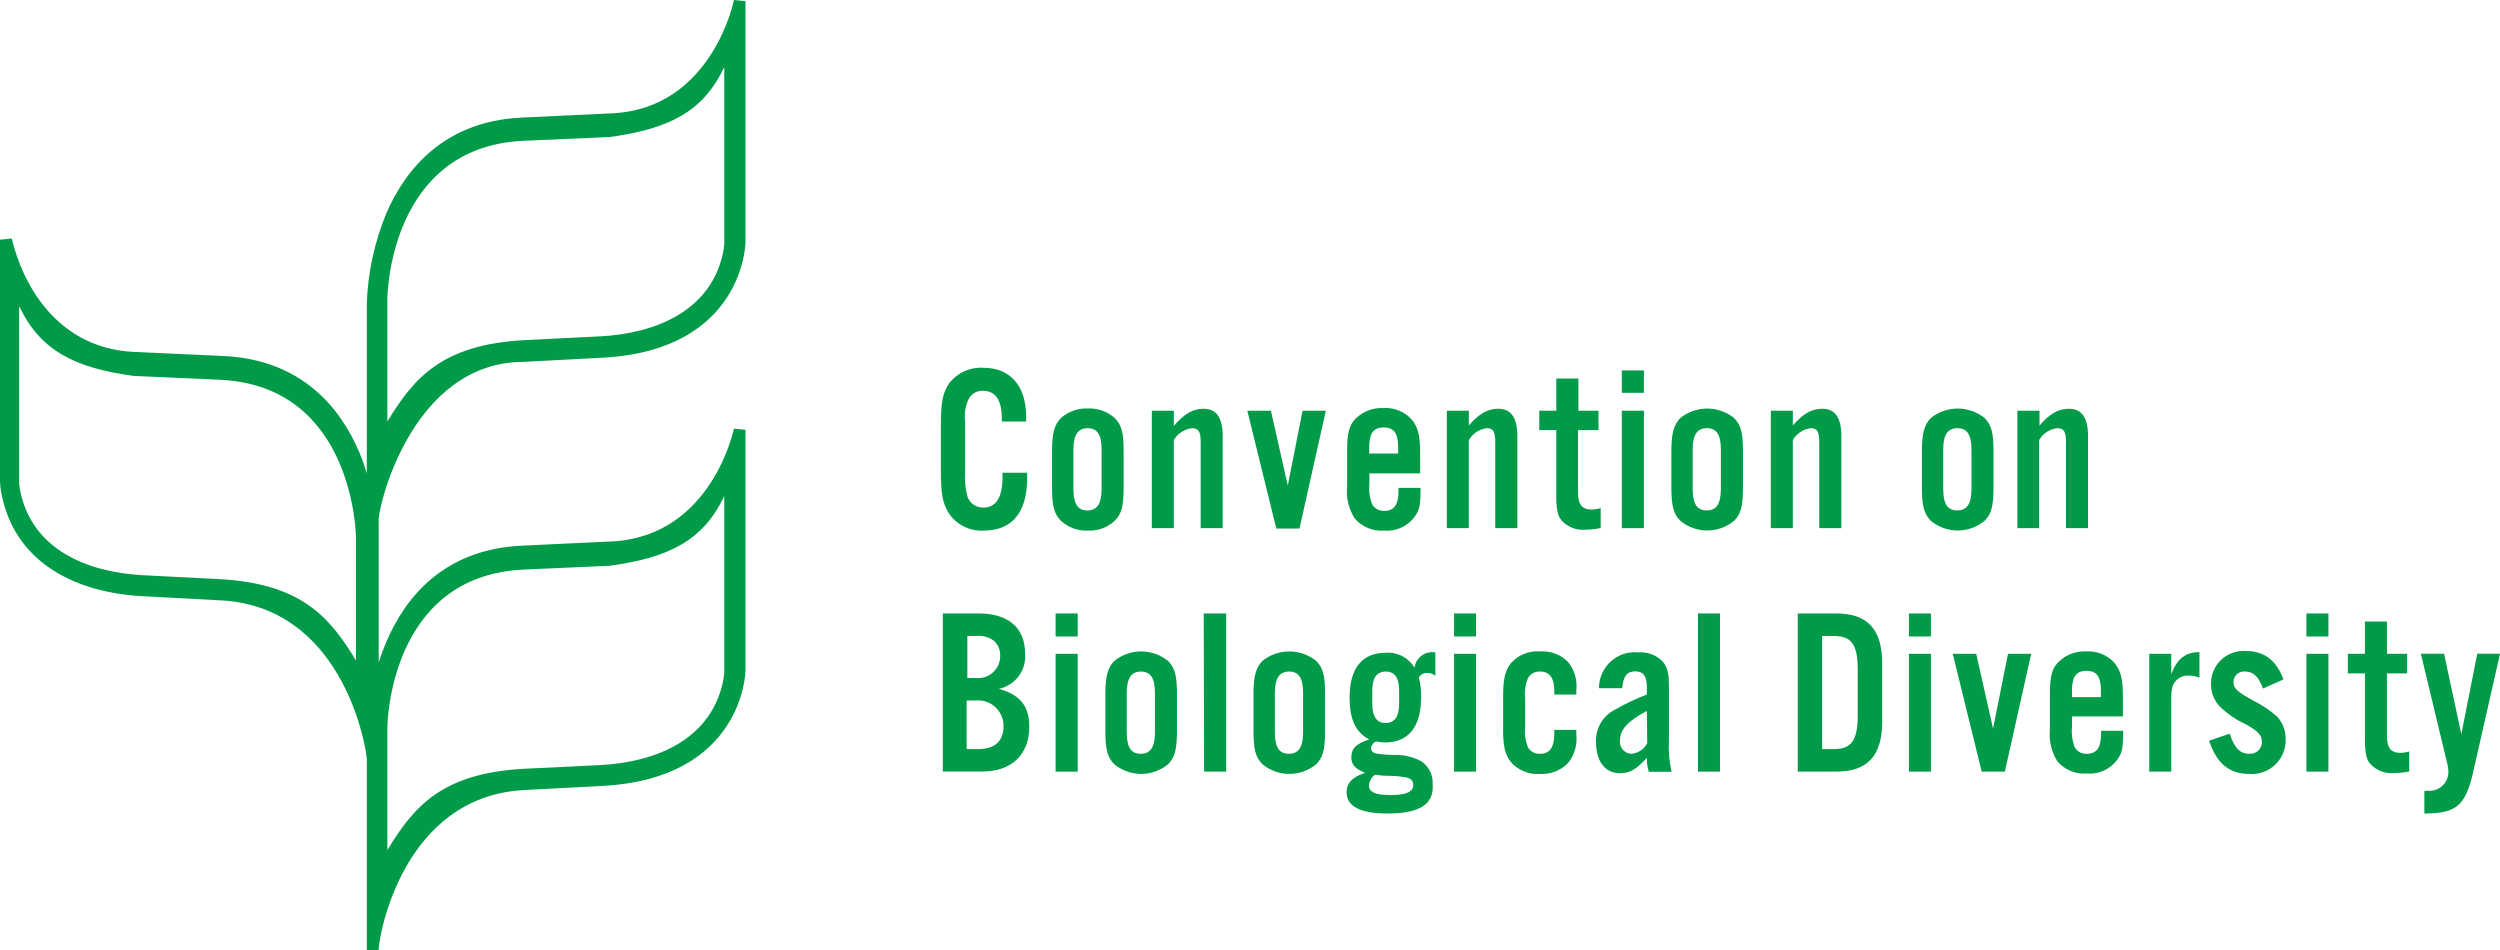
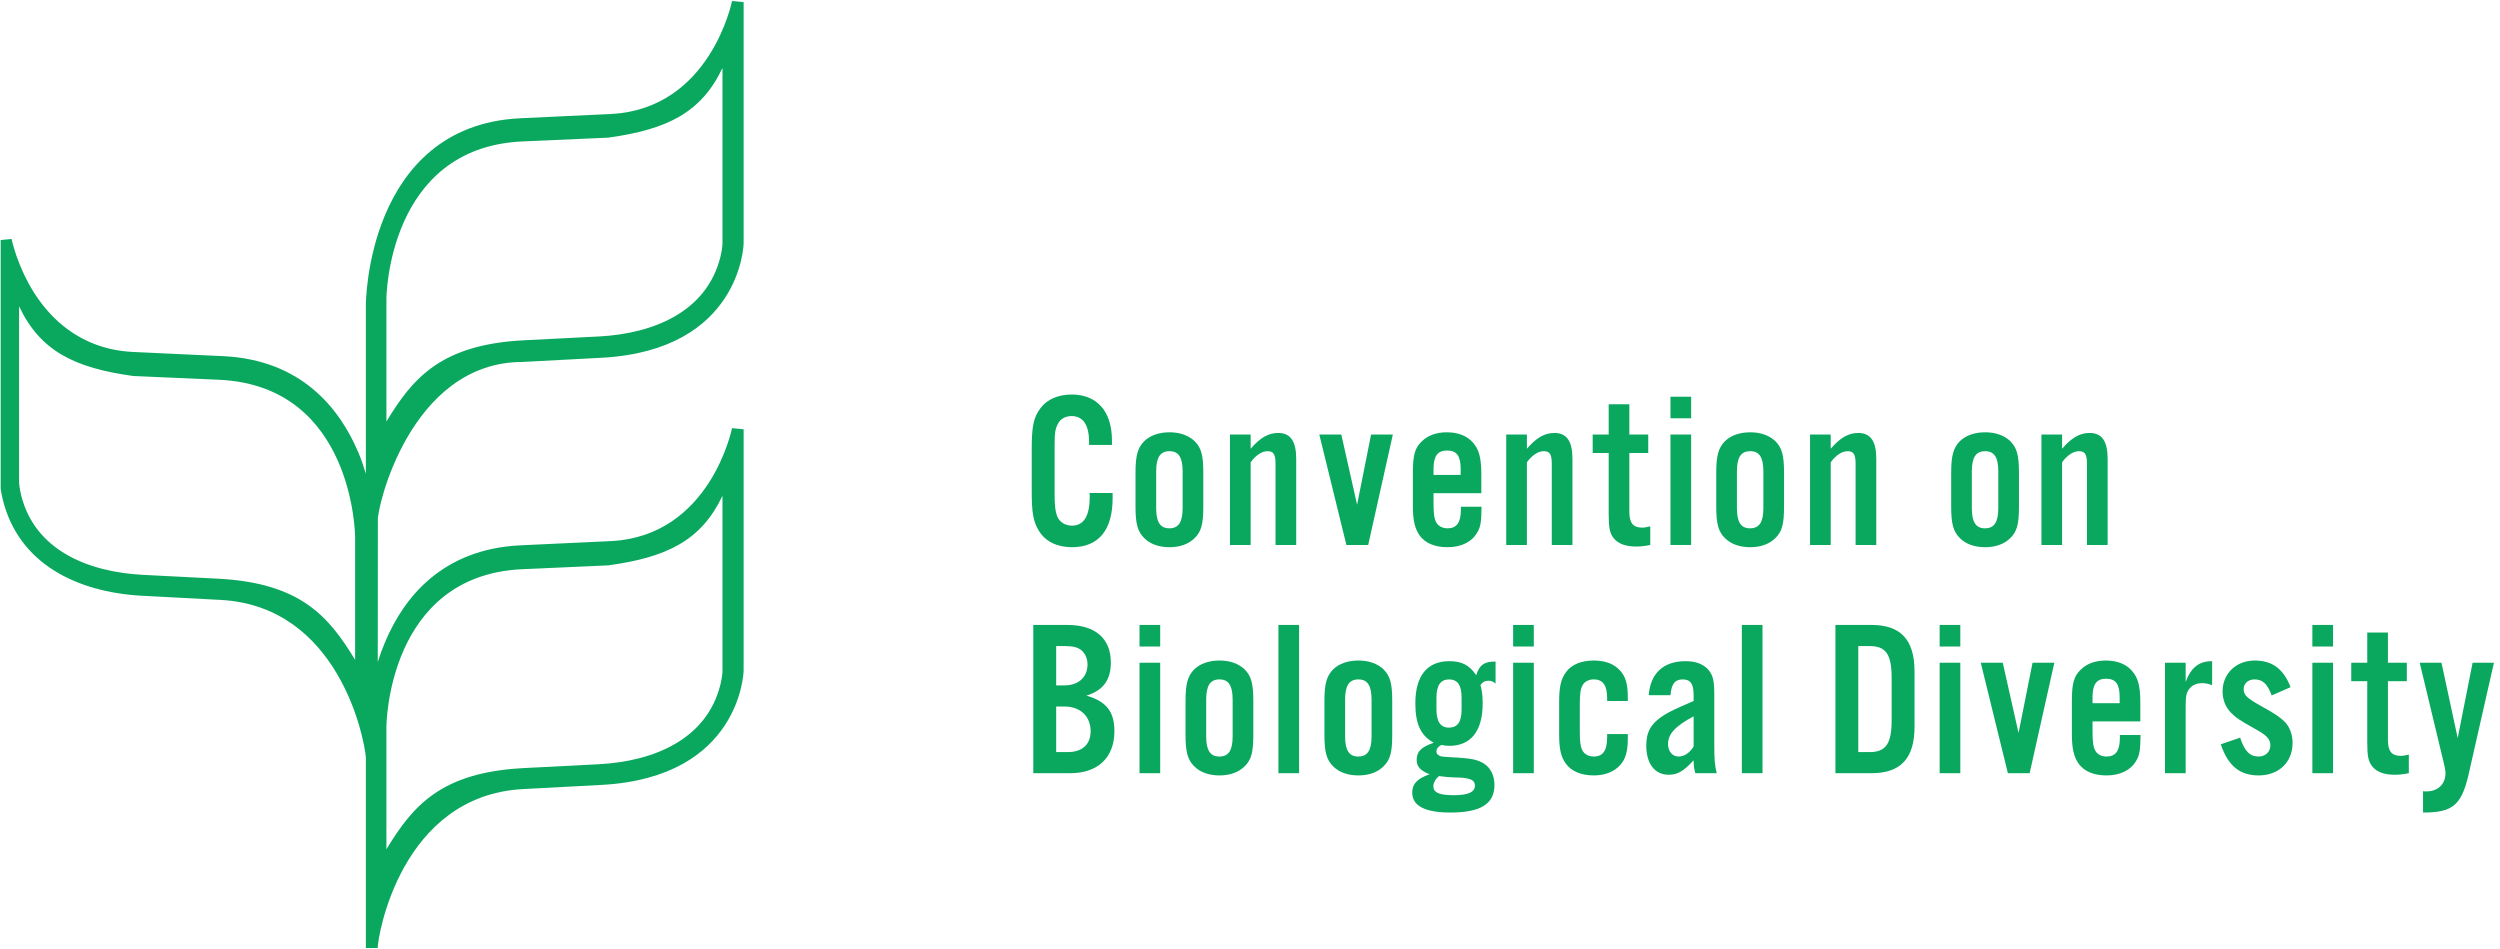
- <svg xmlns="http://www.w3.org/2000/svg" id="svg3310" viewBox="0 0 279.32 106.14">
-   <defs>
-     <style>.cls-1{fill:none;}.cls-2{clip-path:url(#clip-path);}.cls-3{clip-path:url(#clip-path-2);}.cls-4{fill:#009b48;}.cls-5{clip-path:url(#clip-path-3);}</style>
-     <clipPath id="clip-path" transform="translate(0 -0.11)">
-       <rect class="cls-1" x="0.07" y="0.11" width="279.25" height="106.06" />
+ <svg xmlns="http://www.w3.org/2000/svg" version="1.1" width="280" height="106.25" id="svg3310" xml:space="preserve">
+   <defs id="defs3314">
+     <clipPath id="clipPath3326">
+       <path d="m 0.06,84.909 223.397,0 0,-84.849 -223.397,0 0,84.849 z" id="path3328" />
    </clipPath>
-     <clipPath id="clip-path-2" transform="translate(0 -0.11)">
-       <rect class="cls-1" width="280" height="106.25" />
+     <clipPath id="clipPath3332">
+       <path d="M 0,0 224,0 224,85 0,85 0,0 z" id="path3334" />
    </clipPath>
-     <clipPath id="clip-path-3" transform="translate(0 -0.11)">
-       <rect class="cls-1" x="-17.83" y="-5.81" width="297.87" height="113.03" />
+     <clipPath id="clipPath3342">
+       <path d="M 0,0 224,0 224,85 0,85 0,0 z" id="path3344" />
    </clipPath>
  </defs>
-   <g class="cls-2">
+   <g transform="matrix(1.25,0,0,-1.25,0,106.25)" id="g3318">
+     <g id="g3320" />
    <g id="g3322">
-       <g id="g3324">
-         <g class="cls-3">
-           <g id="g3330">
-             <path id="path3336" class="cls-4" d="M43.28,47.21V33.47c0-.15.14-16.91,15.18-17.63l9.66-.42c6.59-.91,10.43-2.79,12.8-7.81V27.32a8.08,8.08,0,0,1-.24,1.48c-1.53,6.06-7.38,8.56-13.63,8.89l-8.43.42C49.37,38.6,46.22,42.35,43.28,47.21Zm0,34.16c0-.14.14-16.9,15.18-17.62l9.66-.43c6.59-.9,10.43-2.78,12.8-7.79v19.7a7.93,7.93,0,0,1-.24,1.47c-1.53,6.07-7.38,8.57-13.63,8.89L58.62,86c-9.25.48-12.4,4.23-15.34,9.09ZM39.77,73.9c-2.94-4.85-6.09-8.6-15.33-9.09L16,64.38C9.75,64.05,3.9,61.56,2.38,55.49A7,7,0,0,1,2.14,54V34.31c2.37,5,6.21,6.9,12.79,7.8l9.67.43c15,.72,15.17,17.48,15.17,17.62ZM58.54,40.54l8.88-.47C83,39.21,83.28,27.39,83.29,27.28V.24L82,.11c0,.07-2.43,12.1-13.57,12.66l-10.19.48C49.63,13.67,45.29,19,43.14,24a29.07,29.07,0,0,0-2.16,10v19a22,22,0,0,0-.84-2.37C38,45.6,33.65,40.32,25.05,39.89l-10.19-.47c-6.69-.34-11-4.94-13-10.77a18.25,18.25,0,0,1-.55-1.89L0,26.89V53.94a9.51,9.51,0,0,0,.29,1.92C2,63.16,8.65,66.32,15.86,66.72l8.88.47c13.1.73,16,15.24,16.24,17.65v21.41H42.3c0-1.47,2.64-17.12,16.24-17.87l8.88-.47C83,87.05,83.28,75.23,83.29,75.13v-27L82,48C82,48,79.56,60,68.42,60.6l-10.19.48c-8.6.43-12.94,5.71-15.09,10.8-.32.76-.6,1.52-.83,2.26V58.32c-.18-1.16,3.56-17.78,16.22-17.78" transform="translate(0 -0.11)" />
-           </g>
+       <g clip-path="url(#clipPath3326)" id="g3324">
+         <g clip-path="url(#clipPath3332)" id="g3330">
+           <path d="m 34.623,47.233 0,10.993 c 0,0.117 0.11,13.523 12.143,14.099 l 7.732,0.342 c 5.268,0.727 8.339,2.231 10.235,6.242 l 0,-15.769 c 0,0 -0.015,-0.463 -0.19,-1.18 -1.22,-4.852 -5.901,-6.85 -10.903,-7.109 l -6.745,-0.342 c -7.4,-0.393 -9.916,-3.393 -12.272,-7.276 z m 0,-27.331 c 0,0.112 0.11,13.524 12.143,14.096 l 7.732,0.344 c 5.268,0.725 8.339,2.227 10.235,6.237 l 0,-15.766 c 0,0 -0.015,-0.464 -0.19,-1.176 -1.22,-4.853 -5.901,-6.852 -10.903,-7.113 l -6.745,-0.346 c -7.4,-0.39 -9.916,-3.39 -12.272,-7.272 l 0,10.996 z m -2.805,5.974 c -2.353,3.886 -4.872,6.885 -12.27,7.274 l -6.743,0.344 C 7.8,33.756 3.118,35.751 1.901,40.607 c -0.177,0.714 -0.19,1.177 -0.19,1.177 l 0,15.772 c 1.893,-4.014 4.965,-5.52 10.231,-6.246 l 7.735,-0.34 c 12.03,-0.578 12.141,-13.987 12.141,-14.1 l 0,-10.994 z m 15.012,26.693 7.109,0.377 c 12.439,0.686 12.687,10.143 12.69,10.227 l 0,21.635 -1.039,0.101 C 65.58,84.855 63.646,75.235 54.739,74.786 l -8.152,-0.383 c -6.884,-0.34 -10.357,-4.566 -12.075,-8.638 -1.709,-4.049 -1.73,-8.002 -1.73,-8.028 l 0,-15.183 c -0.198,0.668 -0.416,1.297 -0.668,1.89 -1.718,4.075 -5.192,8.297 -12.074,8.643 l -8.153,0.379 c -5.352,0.271 -8.782,3.947 -10.414,8.613 -0.312,0.912 -0.437,1.51 -0.437,1.51 L 0,63.487 0,41.849 c 0,0 0.009,-0.614 0.23,-1.535 1.397,-5.843 6.692,-8.371 12.454,-8.691 l 7.111,-0.377 C 30.27,30.664 32.621,19.053 32.782,17.129 l 0,-17.129 1.054,0 c 0,1.176 2.112,13.692 12.994,14.297 l 7.109,0.377 c 12.439,0.689 12.687,10.142 12.69,10.225 l 0,21.639 -1.039,0.1 C 65.58,46.589 63.646,36.968 54.739,36.517 L 46.587,36.138 C 39.703,35.79 36.23,31.565 34.512,27.493 34.254,26.887 34.034,26.277 33.848,25.686 l 0.009,12.655 C 33.712,39.273 36.7,52.569 46.83,52.569" id="path3336" style="fill:#0aa85f;fill-opacity:1;fill-rule:evenodd;stroke:none" />
        </g>
      </g>
    </g>
    <g id="g3338">
-       <g class="cls-5">
-         <g id="g3340">
-           <path id="path3346" class="cls-4" d="M111.93,47.21v-.37c0-2-.71-3.07-2.09-3.07a1.73,1.73,0,0,0-1.59.87,4.52,4.52,0,0,0-.42,2.54v5.88a7.6,7.6,0,0,0,.29,2.62,1.84,1.84,0,0,0,1.77,1.14c1.41,0,2.12-1.14,2.12-3.44a4.23,4.23,0,0,0,0-.45h2.75v.61c0,3.81-1.67,5.85-4.85,5.85a4.36,4.36,0,0,1-3.94-2c-.66-1.09-.85-2.12-.85-4.74V47.74c0-2.78.21-3.79,1-4.9a4.47,4.47,0,0,1,3.74-1.64c3,0,4.79,2,4.79,5.48v.53h-2.73" transform="translate(0 -0.11)" />
-           <path id="path3348" class="cls-4" d="M119.93,54.73c0,1.67.48,2.41,1.56,2.41s1.59-.74,1.59-2.41V50.36c0-1.67-.48-2.41-1.56-2.41s-1.59.74-1.59,2.41Zm5.61-.16c0,2.07-.23,3-1,3.73a4.08,4.08,0,0,1-3,1.09,4.12,4.12,0,0,1-3-1.09c-.77-.76-1-1.66-1-3.73v-4c0-2.07.26-3,1-3.76a4.24,4.24,0,0,1,3-1.06,4.19,4.19,0,0,1,3,1.06c.8.79,1,1.69,1,3.76v4" transform="translate(0 -0.11)" />
-           <path id="path3350" class="cls-4" d="M131.18,47.66c1.14-1.33,2.12-1.88,3.29-1.88,1.46,0,2.14,1,2.14,3.07V59.12h-2.46V49.49c0-1.17-.24-1.54-1-1.54a2.75,2.75,0,0,0-2,1.32v9.85h-2.46V46h2.46v1.7" transform="translate(0 -0.11)" />
-           <path id="path3352" class="cls-4" d="M142.59,59.12,139.36,46H142l1.88,8.37L145.53,46h2.6l-2.94,13.16h-2.6" transform="translate(0 -0.11)" />
-           <path id="path3354" class="cls-4" d="M156.21,50.07c0-1.56-.48-2.2-1.62-2.2s-1.61.66-1.61,2.2v.71h3.23ZM153,53v1.17a5.05,5.05,0,0,0,.31,2.3,1.49,1.49,0,0,0,1.36.72c1.08,0,1.58-.69,1.58-2.23v-.34h2.47c0,1.8-.11,2.38-.51,3a3.83,3.83,0,0,1-3.54,1.77A3.93,3.93,0,0,1,151.33,58a5.75,5.75,0,0,1-.82-3.57V50.52c0-2.09.24-3,1.06-3.74a4.14,4.14,0,0,1,3-1.08,3.93,3.93,0,0,1,3.1,1.22c.75.84,1,1.8,1,3.86V53H153" transform="translate(0 -0.11)" />
-           <path id="path3356" class="cls-4" d="M164.1,47.66c1.14-1.33,2.12-1.88,3.28-1.88,1.46,0,2.15,1,2.15,3.07V59.12h-2.47V49.49c0-1.17-.23-1.54-.95-1.54a2.74,2.74,0,0,0-2,1.32v9.85h-2.46V46h2.46v1.7" transform="translate(0 -0.11)" />
-           <path id="path3358" class="cls-4" d="M178.56,48.16h-2.25v7c0,1.32.45,1.88,1.53,1.88a3.66,3.66,0,0,0,1-.16v2.22a7.63,7.63,0,0,1-1.67.19,3.25,3.25,0,0,1-2.68-1c-.47-.58-.61-1.22-.61-2.89V48.16h-1.9V46h1.9v-3.6h2.47V46h2.25v2.2" transform="translate(0 -0.11)" />
-           <path id="path3360" class="cls-4" d="M181.2,46h2.47V59.12H181.2Zm0-4.5h2.47V44H181.2Z" transform="translate(0 -0.11)" />
-           <path id="path3362" class="cls-4" d="M189.12,54.73c0,1.67.48,2.41,1.57,2.41s1.58-.74,1.58-2.41V50.36c0-1.67-.47-2.41-1.56-2.41s-1.59.74-1.59,2.41Zm5.62-.16c0,2.07-.24,3-1,3.73a4.7,4.7,0,0,1-6,0c-.76-.76-1-1.66-1-3.73v-4c0-2.07.27-3,1-3.76a4.8,4.8,0,0,1,6,0c.79.79,1,1.69,1,3.76v4" transform="translate(0 -0.11)" />
-           <path id="path3364" class="cls-4" d="M200.3,47.66c1.14-1.33,2.12-1.88,3.28-1.88,1.46,0,2.15,1,2.15,3.07V59.12h-2.47V49.49c0-1.17-.23-1.54-.95-1.54a2.74,2.74,0,0,0-2,1.32v9.85h-2.46V46h2.46v1.7" transform="translate(0 -0.11)" />
-           <path id="path3366" class="cls-4" d="M217.11,54.73c0,1.67.48,2.41,1.57,2.41s1.59-.74,1.59-2.41V50.36c0-1.67-.48-2.41-1.57-2.41s-1.59.74-1.59,2.41Zm5.62-.16c0,2.07-.24,3-1,3.73a4.7,4.7,0,0,1-6,0c-.76-.76-1-1.66-1-3.73v-4c0-2.07.27-3,1-3.76a4.8,4.8,0,0,1,6,0c.79.79,1,1.69,1,3.76v4" transform="translate(0 -0.11)" />
-           <path id="path3368" class="cls-4" d="M227.87,47.66c1.13-1.33,2.11-1.88,3.28-1.88,1.46,0,2.14,1,2.14,3.07V59.12h-2.46V49.49c0-1.17-.24-1.54-1-1.54a2.72,2.72,0,0,0-2,1.32v9.85H225.4V46h2.47v1.7" transform="translate(0 -0.11)" />
-           <path id="path3370" class="cls-4" d="M109.39,83.8c1.72,0,2.73-.9,2.73-2.49A2.85,2.85,0,0,0,109,78.37h-1V83.8Zm-.4-7.94a2.47,2.47,0,0,0,2.76-2.49,2.17,2.17,0,0,0-.67-1.64,2.77,2.77,0,0,0-2-.56h-1v4.69Zm-3.7-7.21h4.07c3.31,0,5.17,1.62,5.17,4.48a3.69,3.69,0,0,1-2.92,3.94C114,77.76,115,79,115,81.31c0,3.13-2,5-5.24,5h-4.42V68.65" transform="translate(0 -0.11)" />
-           <path id="path3372" class="cls-4" d="M117.94,73.16h2.47V86.32h-2.47Zm0-4.51h2.47v2.57h-2.47Z" transform="translate(0 -0.11)" />
-           <path id="path3374" class="cls-4" d="M125.89,81.92c0,1.67.47,2.41,1.56,2.41s1.59-.74,1.59-2.41V77.55c0-1.67-.48-2.41-1.56-2.41s-1.59.74-1.59,2.41Zm5.61-.16c0,2.07-.24,3-1,3.74a4.72,4.72,0,0,1-6,0c-.77-.77-1-1.67-1-3.74V77.71c0-2.07.26-3,1-3.76a4.79,4.79,0,0,1,6,0c.79.79,1,1.69,1,3.76v4.05" transform="translate(0 -0.11)" />
-           <path id="path3376" class="cls-4" d="M134.49,68.65H137V86.32h-2.47Z" transform="translate(0 -0.11)" />
-           <path id="path3378" class="cls-4" d="M142.44,81.92c0,1.67.47,2.41,1.56,2.41s1.59-.74,1.59-2.41V77.55c0-1.67-.48-2.41-1.56-2.41s-1.59.74-1.59,2.41Zm5.61-.16c0,2.07-.24,3-1,3.74a4.72,4.72,0,0,1-6,0c-.77-.77-1-1.67-1-3.74V77.71c0-2.07.26-3,1-3.76a4.79,4.79,0,0,1,6,0c.79.79,1,1.69,1,3.76v4.05" transform="translate(0 -0.11)" />
-           <path id="path3380" class="cls-4" d="M153.32,78.74c0,1.43.5,2.15,1.49,2.15s1.51-.69,1.51-2.15V77.29c0-1.46-.48-2.15-1.49-2.15s-1.51.72-1.51,2.15Zm.21,8a1.69,1.69,0,0,0-.58,1.11c0,.77.69,1.09,2.44,1.09s2.51-.37,2.51-1.14c0-.5-.31-.77-1-.87a12.37,12.37,0,0,0-2-.14c-.34,0-.69-.05-1.3-.13A.15.15,0,0,1,153.53,86.74Zm6.84-11.1a1.12,1.12,0,0,0-.85-.34,1.05,1.05,0,0,0-1,.5,8,8,0,0,1,.26,2.2c0,3.28-1.4,5.06-4,5.06a4.68,4.68,0,0,1-1-.11.89.89,0,0,0-.59.77c0,.29.19.48.53.58a14.41,14.41,0,0,0,2,.16,6,6,0,0,1,3.1.72,2.91,2.91,0,0,1,1.25,2.54C160.24,90,158.59,91,155,91c-3,0-4.55-.79-4.55-2.38,0-1,.61-1.67,2.06-2.17-1.11-.45-1.53-.93-1.53-1.72,0-1,.55-1.54,2-2-1.53-.82-2.19-2.23-2.19-4.69,0-3.28,1.4-5,4.05-5a3.42,3.42,0,0,1,3.2,1.67A2,2,0,0,1,160.37,73v2.62" transform="translate(0 -0.11)" />
-           <path id="path3382" class="cls-4" d="M162.46,73.16h2.46V86.32h-2.46Zm0-4.51h2.46v2.57h-2.46Z" transform="translate(0 -0.11)" />
-           <path id="path3384" class="cls-4" d="M173.66,77.71v-.34c0-1.51-.5-2.23-1.59-2.23a1.47,1.47,0,0,0-1.35.72,4.88,4.88,0,0,0-.32,2.3v3.18a4.88,4.88,0,0,0,.32,2.28,1.46,1.46,0,0,0,1.35.71c1.09,0,1.59-.71,1.59-2.3v-.37h2.46v.5a4.33,4.33,0,0,1-.92,3.2,4.07,4.07,0,0,1-3.13,1.22,3.93,3.93,0,0,1-3.31-1.38c-.61-.82-.82-1.74-.82-3.54V77.84c0-1.8.21-2.75.82-3.57a3.93,3.93,0,0,1,3.31-1.38,4,4,0,0,1,3.13,1.19,4.26,4.26,0,0,1,.92,3.15v.48h-2.46" transform="translate(0 -0.11)" />
-           <path id="path3386" class="cls-4" d="M184,79.54c-2.17,1.16-3,2.09-3,3.31a1.33,1.33,0,0,0,1.24,1.48,2.16,2.16,0,0,0,1.8-1.19Zm.21,6.78a4.83,4.83,0,0,1-.21-1.54c-1.19,1.3-1.9,1.72-3,1.72-1.67,0-2.68-1.32-2.68-3.49a3.85,3.85,0,0,1,2.15-3.63A24.7,24.7,0,0,1,184,77.71V77c0-1.35-.37-1.88-1.3-1.88s-1.35.56-1.45,1.88h-2.6a4,4,0,0,1,4.4-4,3.43,3.43,0,0,1,2.7,1c.56.66.72,1.29.72,2.91v5.85a12.9,12.9,0,0,0,.29,3.58h-2.55" transform="translate(0 -0.11)" />
-           <path id="path3388" class="cls-4" d="M189.71,68.65h2.46V86.32h-2.46Z" transform="translate(0 -0.11)" />
-           <path id="path3390" class="cls-4" d="M204.94,83.8c1.93,0,2.62-1,2.62-3.76V74.93c0-2.78-.69-3.76-2.62-3.76h-1.36V83.8Zm-4.08-15.15h4.32c3.46,0,5.11,1.78,5.11,5.54v6.59c0,3.76-1.65,5.54-5.11,5.54h-4.32V68.65" transform="translate(0 -0.11)" />
-           <path id="path3392" class="cls-4" d="M213.28,73.16h2.46V86.32h-2.46Zm0-4.51h2.46v2.57h-2.46Z" transform="translate(0 -0.11)" />
-           <path id="path3394" class="cls-4" d="M221.41,86.32l-3.23-13.16h2.62l1.88,8.36,1.67-8.36h2.59L224,86.32h-2.59" transform="translate(0 -0.11)" />
-           <path id="path3396" class="cls-4" d="M234.73,77.26c0-1.56-.48-2.2-1.62-2.2s-1.61.66-1.61,2.2V78h3.23Zm-3.23,2.89v1.16a5.13,5.13,0,0,0,.31,2.31,1.47,1.47,0,0,0,1.35.71c1.09,0,1.59-.69,1.59-2.22v-.35h2.47c0,1.8-.11,2.38-.51,3a3.81,3.81,0,0,1-3.55,1.77,3.9,3.9,0,0,1-3.31-1.38,5.75,5.75,0,0,1-.82-3.57V77.71c0-2.09.24-3,1.06-3.73a4.1,4.1,0,0,1,3-1.09,3.93,3.93,0,0,1,3.1,1.22c.74.85,1,1.8,1,3.86v2.18H231.5" transform="translate(0 -0.11)" />
-           <path id="path3398" class="cls-4" d="M242.59,73.16v2.27c.66-1.75,1.62-2.46,3.15-2.46v2.86a2.87,2.87,0,0,0-1.19-.24,1.83,1.83,0,0,0-1.53.69c-.35.45-.43.87-.43,2.12v7.92h-2.46V73.16h2.46" transform="translate(0 -0.11)" />
-           <path id="path3400" class="cls-4" d="M252.84,77.05c-.5-1.38-1.09-1.91-2-1.91a1.18,1.18,0,0,0-1.3,1.17c0,.71.37,1.06,2.23,2.09a11.37,11.37,0,0,1,2.67,1.8,3.62,3.62,0,0,1,.93,2.49,3.77,3.77,0,0,1-4.05,3.89c-2.25,0-3.66-1.16-4.5-3.71l2.3-.79c.53,1.62,1.16,2.25,2.2,2.25a1.31,1.31,0,0,0,1.4-1.32c0-.75-.42-1.22-1.85-2a10.19,10.19,0,0,1-2.89-2,3.57,3.57,0,0,1-.95-2.49,3.64,3.64,0,0,1,3.84-3.68c2.09,0,3.44,1,4.26,3.18l-2.25,1" transform="translate(0 -0.11)" />
-           <path id="path3402" class="cls-4" d="M257.69,73.16h2.46V86.32h-2.46Zm0-4.51h2.46v2.57h-2.46Z" transform="translate(0 -0.11)" />
-           <path id="path3404" class="cls-4" d="M268.94,75.35h-2.25v7c0,1.33.45,1.88,1.54,1.88a3.59,3.59,0,0,0,.95-.16v2.23a8.14,8.14,0,0,1-1.67.18,3.24,3.24,0,0,1-2.67-1c-.48-.58-.61-1.22-.61-2.88V75.35h-1.91V73.16h1.91V69.55h2.46v3.61h2.25v2.19" transform="translate(0 -0.11)" />
-           <path id="path3406" class="cls-4" d="M279.32,73.16l-2.86,12.6c-.9,4.32-1.88,5.24-5.59,5.24V88.46a2.37,2.37,0,0,0,.4,0,2.1,2.1,0,0,0,2.28-2.17,4.41,4.41,0,0,0-.19-1.14l-2.88-12h2.59l1.93,9,1.78-9h2.54" transform="translate(0 -0.11)" />
-         </g>
+       <g clip-path="url(#clipPath3342)" id="g3340">
+         <path d="m 97.581,45.131 0,0.279 c 0,1.514 -0.538,2.31 -1.574,2.31 -0.518,0 -0.976,-0.238 -1.195,-0.657 -0.258,-0.438 -0.318,-0.836 -0.318,-1.912 l 0,-4.42 c 0,-1.016 0.06,-1.534 0.219,-1.972 0.199,-0.518 0.717,-0.857 1.334,-0.857 1.056,0 1.593,0.857 1.593,2.589 0,0.06 0,0.199 -0.02,0.339 l 2.071,0 0,-0.458 c 0,-2.868 -1.254,-4.401 -3.644,-4.401 -1.334,0 -2.39,0.517 -2.967,1.473 -0.498,0.817 -0.638,1.593 -0.638,3.565 l 0,3.724 c 0,2.091 0.16,2.848 0.777,3.684 0.578,0.797 1.593,1.234 2.808,1.234 2.27,0 3.605,-1.512 3.605,-4.122 l 0,-0.398 -2.051,0" id="path3346" style="fill:#0aa85f;fill-opacity:1;fill-rule:nonzero;stroke:none" />
+         <path d="m 103.594,39.476 c 0,-1.255 0.359,-1.813 1.176,-1.813 0.835,0 1.194,0.558 1.194,1.813 l 0,3.286 c 0,1.254 -0.359,1.811 -1.175,1.811 -0.836,0 -1.195,-0.557 -1.195,-1.811 l 0,-3.286 z m 4.222,0.119 c 0,-1.553 -0.179,-2.23 -0.776,-2.808 -0.538,-0.537 -1.315,-0.816 -2.251,-0.816 -0.956,0 -1.732,0.279 -2.27,0.816 -0.578,0.578 -0.777,1.255 -0.777,2.808 l 0,3.047 c 0,1.553 0.199,2.23 0.777,2.828 0.538,0.517 1.314,0.797 2.27,0.797 0.936,0 1.713,-0.28 2.251,-0.797 0.597,-0.598 0.776,-1.275 0.776,-2.828 l 0,-3.047" id="path3348" style="fill:#0aa85f;fill-opacity:1;fill-rule:nonzero;stroke:none" />
+         <path d="m 112.058,44.793 c 0.856,0.995 1.593,1.414 2.469,1.414 1.096,0 1.613,-0.737 1.613,-2.311 l 0,-7.726 -1.852,0 0,7.249 c 0,0.876 -0.179,1.154 -0.717,1.154 -0.497,0 -1.055,-0.358 -1.513,-0.995 l 0,-7.408 -1.852,0 0,9.897 1.852,0 0,-1.274" id="path3350" style="fill:#0aa85f;fill-opacity:1;fill-rule:nonzero;stroke:none" />
+         <path d="m 120.638,36.17 -2.429,9.897 1.972,0 1.414,-6.293 1.254,6.293 1.951,0 -2.21,-9.897 -1.952,0" id="path3352" style="fill:#0aa85f;fill-opacity:1;fill-rule:nonzero;stroke:none" />
+         <path d="m 130.875,42.981 c 0,1.174 -0.358,1.653 -1.215,1.653 -0.856,0 -1.215,-0.498 -1.215,-1.653 l 0,-0.538 2.43,0 0,0.538 z m -2.43,-2.171 0,-0.876 c 0,-0.956 0.06,-1.394 0.24,-1.733 0.179,-0.339 0.557,-0.538 1.016,-0.538 0.816,0 1.194,0.519 1.194,1.673 l 0,0.259 1.853,0 c -0.021,-1.354 -0.081,-1.792 -0.379,-2.29 -0.479,-0.856 -1.434,-1.334 -2.668,-1.334 -1.136,0 -1.993,0.358 -2.491,1.035 -0.437,0.618 -0.617,1.354 -0.617,2.688 l 0,2.948 c 0,1.573 0.18,2.23 0.797,2.808 0.537,0.537 1.315,0.817 2.25,0.817 0.996,0 1.813,-0.319 2.33,-0.916 0.558,-0.638 0.757,-1.355 0.757,-2.908 l 0,-1.633 -4.282,0" id="path3354" style="fill:#0aa85f;fill-opacity:1;fill-rule:nonzero;stroke:none" />
+         <path d="m 136.81,44.793 c 0.856,0.995 1.592,1.414 2.469,1.414 1.096,0 1.613,-0.737 1.613,-2.311 l 0,-7.726 -1.852,0 0,7.249 c 0,0.876 -0.179,1.154 -0.717,1.154 -0.497,0 -1.056,-0.358 -1.513,-0.995 l 0,-7.408 -1.852,0 0,9.897 1.852,0 0,-1.274" id="path3356" style="fill:#0aa85f;fill-opacity:1;fill-rule:nonzero;stroke:none" />
+         <path d="m 147.683,44.414 -1.693,0 0,-5.277 c 0,-0.995 0.338,-1.413 1.154,-1.413 0.22,0 0.398,0.039 0.718,0.119 l 0,-1.673 c -0.519,-0.1 -0.837,-0.14 -1.255,-0.14 -0.936,0 -1.613,0.24 -2.012,0.738 -0.357,0.437 -0.457,0.916 -0.457,2.171 l 0,5.475 -1.433,0 0,1.653 1.433,0 0,2.708 1.852,0 0,-2.708 1.693,0 0,-1.653" id="path3358" style="fill:#0aa85f;fill-opacity:1;fill-rule:nonzero;stroke:none" />
+         <path d="m 149.673,46.067 1.853,0 0,-9.897 -1.853,0 0,9.897 z m 0,3.386 1.853,0 0,-1.932 -1.853,0 0,1.932 z" id="path3360" style="fill:#0aa85f;fill-opacity:1;fill-rule:nonzero;stroke:none" />
+         <path d="m 155.628,39.476 c 0,-1.255 0.358,-1.813 1.175,-1.813 0.836,0 1.195,0.558 1.195,1.813 l 0,3.286 c 0,1.254 -0.359,1.811 -1.175,1.811 -0.837,0 -1.195,-0.557 -1.195,-1.811 l 0,-3.286 z m 4.222,0.119 c 0,-1.553 -0.18,-2.23 -0.776,-2.808 -0.538,-0.537 -1.315,-0.816 -2.251,-0.816 -0.956,0 -1.733,0.279 -2.271,0.816 -0.577,0.578 -0.776,1.255 -0.776,2.808 l 0,3.047 c 0,1.553 0.199,2.23 0.776,2.828 0.538,0.517 1.315,0.797 2.271,0.797 0.936,0 1.713,-0.28 2.251,-0.797 0.596,-0.598 0.776,-1.275 0.776,-2.828 l 0,-3.047" id="path3362" style="fill:#0aa85f;fill-opacity:1;fill-rule:nonzero;stroke:none" />
+         <path d="m 164.033,44.793 c 0.855,0.995 1.592,1.414 2.468,1.414 1.096,0 1.614,-0.737 1.614,-2.311 l 0,-7.726 -1.853,0 0,7.249 c 0,0.876 -0.179,1.154 -0.717,1.154 -0.497,0 -1.055,-0.358 -1.512,-0.995 l 0,-7.408 -1.853,0 0,9.897 1.853,0 0,-1.274" id="path3364" style="fill:#0aa85f;fill-opacity:1;fill-rule:nonzero;stroke:none" />
+         <path d="m 176.677,39.476 c 0,-1.255 0.359,-1.813 1.176,-1.813 0.836,0 1.194,0.558 1.194,1.813 l 0,3.286 c 0,1.254 -0.358,1.811 -1.174,1.811 -0.837,0 -1.196,-0.557 -1.196,-1.811 l 0,-3.286 z m 4.223,0.119 c 0,-1.553 -0.18,-2.23 -0.777,-2.808 -0.538,-0.537 -1.315,-0.816 -2.25,-0.816 -0.956,0 -1.733,0.279 -2.271,0.816 -0.577,0.578 -0.776,1.255 -0.776,2.808 l 0,3.047 c 0,1.553 0.199,2.23 0.776,2.828 0.538,0.517 1.315,0.797 2.271,0.797 0.935,0 1.712,-0.28 2.25,-0.797 0.597,-0.598 0.777,-1.275 0.777,-2.828 l 0,-3.047" id="path3366" style="fill:#0aa85f;fill-opacity:1;fill-rule:nonzero;stroke:none" />
+         <path d="m 184.763,44.793 c 0.856,0.995 1.592,1.414 2.469,1.414 1.096,0 1.613,-0.737 1.613,-2.311 l 0,-7.726 -1.852,0 0,7.249 c 0,0.876 -0.179,1.154 -0.717,1.154 -0.497,0 -1.056,-0.358 -1.513,-0.995 l 0,-7.408 -1.852,0 0,9.897 1.852,0 0,-1.274" id="path3368" style="fill:#0aa85f;fill-opacity:1;fill-rule:nonzero;stroke:none" />
+         <path d="m 95.669,17.613 c 1.294,0 2.051,0.678 2.051,1.872 0,1.334 -0.916,2.211 -2.35,2.211 l -0.737,0 0,-4.083 1.036,0 z m -0.299,5.975 c 1.254,0 2.071,0.736 2.071,1.872 0,0.498 -0.179,0.936 -0.498,1.234 -0.339,0.299 -0.756,0.418 -1.533,0.418 l -0.777,0 0,-3.524 0.737,0 z m -2.788,5.417 3.067,0 c 2.489,0 3.883,-1.215 3.883,-3.366 0,-1.574 -0.697,-2.509 -2.191,-2.967 1.793,-0.518 2.51,-1.434 2.51,-3.187 0,-2.349 -1.474,-3.763 -3.943,-3.763 l -3.326,0 0,13.283" id="path3370" style="fill:#0aa85f;fill-opacity:1;fill-rule:nonzero;stroke:none" />
+         <path d="m 102.101,25.619 1.852,0 0,-9.898 -1.852,0 0,9.898 z m 0,3.386 1.852,0 0,-1.933 -1.852,0 0,1.933 z" id="path3372" style="fill:#0aa85f;fill-opacity:1;fill-rule:nonzero;stroke:none" />
+         <path d="m 108.075,19.027 c 0,-1.255 0.358,-1.812 1.175,-1.812 0.836,0 1.195,0.557 1.195,1.812 l 0,3.287 c 0,1.253 -0.359,1.811 -1.175,1.811 -0.837,0 -1.195,-0.558 -1.195,-1.811 l 0,-3.287 z m 4.222,0.119 c 0,-1.552 -0.18,-2.229 -0.777,-2.807 -0.538,-0.537 -1.314,-0.817 -2.25,-0.817 -0.956,0 -1.733,0.28 -2.27,0.817 -0.578,0.578 -0.777,1.255 -0.777,2.807 l 0,3.047 c 0,1.554 0.199,2.231 0.777,2.829 0.537,0.517 1.314,0.796 2.27,0.796 0.936,0 1.712,-0.279 2.25,-0.796 0.597,-0.598 0.777,-1.275 0.777,-2.829 l 0,-3.047" id="path3374" style="fill:#0aa85f;fill-opacity:1;fill-rule:nonzero;stroke:none" />
+         <path d="m 114.547,29.005 1.852,0 0,-13.283 -1.852,0 0,13.283 z" id="path3376" style="fill:#0aa85f;fill-opacity:1;fill-rule:nonzero;stroke:none" />
+         <path d="m 120.521,19.027 c 0,-1.255 0.358,-1.812 1.176,-1.812 0.836,0 1.194,0.557 1.194,1.812 l 0,3.287 c 0,1.253 -0.358,1.811 -1.175,1.811 -0.837,0 -1.195,-0.558 -1.195,-1.811 l 0,-3.287 z m 4.223,0.119 c 0,-1.552 -0.18,-2.229 -0.778,-2.807 -0.537,-0.537 -1.314,-0.817 -2.25,-0.817 -0.956,0 -1.732,0.28 -2.27,0.817 -0.577,0.578 -0.777,1.255 -0.777,2.807 l 0,3.047 c 0,1.554 0.2,2.231 0.777,2.829 0.538,0.517 1.314,0.796 2.27,0.796 0.936,0 1.713,-0.279 2.25,-0.796 0.598,-0.598 0.778,-1.275 0.778,-2.829 l 0,-3.047" id="path3378" style="fill:#0aa85f;fill-opacity:1;fill-rule:nonzero;stroke:none" />
+         <path d="m 128.707,21.417 c 0,-1.075 0.376,-1.613 1.114,-1.613 0.776,0 1.136,0.518 1.136,1.613 l 0,1.096 c 0,1.094 -0.36,1.612 -1.116,1.612 -0.758,0 -1.134,-0.537 -1.134,-1.612 l 0,-1.096 z m 0.158,-6.014 c -0.239,-0.199 -0.438,-0.557 -0.438,-0.837 0,-0.577 0.518,-0.816 1.832,-0.816 1.295,0 1.892,0.279 1.892,0.857 0,0.377 -0.239,0.577 -0.776,0.657 -0.28,0.059 -0.458,0.059 -1.474,0.099 -0.259,0.02 -0.519,0.04 -0.976,0.1 -0.02,-0.02 -0.02,-0.04 -0.06,-0.06 z m 5.138,8.344 c -0.219,0.199 -0.378,0.259 -0.637,0.259 -0.32,0 -0.498,-0.1 -0.717,-0.378 0.14,-0.519 0.199,-0.977 0.199,-1.653 0,-2.469 -1.056,-3.804 -2.987,-3.804 -0.219,0 -0.399,0.02 -0.717,0.08 -0.279,-0.14 -0.437,-0.339 -0.437,-0.578 0,-0.219 0.138,-0.359 0.397,-0.438 0.199,-0.04 0.398,-0.059 1.534,-0.12 1.254,-0.079 1.791,-0.198 2.329,-0.537 0.598,-0.379 0.937,-1.075 0.937,-1.912 0,-1.692 -1.235,-2.469 -3.944,-2.469 -2.29,0 -3.425,0.597 -3.425,1.792 0,0.777 0.459,1.255 1.553,1.633 -0.837,0.339 -1.155,0.697 -1.155,1.295 0,0.756 0.418,1.154 1.533,1.533 -1.154,0.617 -1.652,1.673 -1.652,3.525 0,2.469 1.056,3.784 3.047,3.784 1.135,0 1.793,-0.359 2.41,-1.255 0.258,0.896 0.756,1.255 1.732,1.215 l 0,-1.972" id="path3380" style="fill:#0aa85f;fill-opacity:1;fill-rule:nonzero;stroke:none" />
+         <path d="m 135.577,25.619 1.852,0 0,-9.898 -1.852,0 0,9.898 z m 0,3.386 1.852,0 0,-1.933 -1.852,0 0,1.933 z" id="path3382" style="fill:#0aa85f;fill-opacity:1;fill-rule:nonzero;stroke:none" />
+         <path d="m 144,22.193 0,0.26 c 0,1.135 -0.378,1.672 -1.195,1.672 -0.458,0 -0.837,-0.198 -1.015,-0.537 -0.179,-0.339 -0.24,-0.776 -0.24,-1.732 l 0,-2.39 c 0,-0.937 0.061,-1.374 0.24,-1.713 0.178,-0.339 0.557,-0.538 1.015,-0.538 0.817,0 1.195,0.538 1.195,1.733 l 0,0.279 1.852,0 0,-0.378 c 0,-1.176 -0.199,-1.872 -0.697,-2.411 -0.538,-0.597 -1.355,-0.916 -2.35,-0.916 -1.115,0 -1.991,0.359 -2.489,1.036 -0.458,0.618 -0.617,1.314 -0.617,2.669 l 0,2.867 c 0,1.354 0.159,2.071 0.617,2.688 0.498,0.678 1.374,1.036 2.489,1.036 1.016,0 1.812,-0.298 2.35,-0.896 0.498,-0.537 0.697,-1.215 0.697,-2.369 l 0,-0.36 -1.852,0" id="path3384" style="fill:#0aa85f;fill-opacity:1;fill-rule:nonzero;stroke:none" />
+         <path d="m 151.748,20.819 c -1.633,-0.876 -2.291,-1.573 -2.291,-2.489 0,-0.657 0.398,-1.115 0.936,-1.115 0.518,0 0.995,0.319 1.355,0.896 l 0,2.708 z m 0.158,-5.097 c -0.1,0.278 -0.158,0.677 -0.158,1.155 -0.897,-0.976 -1.434,-1.295 -2.231,-1.295 -1.255,0 -2.012,0.996 -2.012,2.629 0,1.234 0.458,2.012 1.614,2.729 0.477,0.298 0.975,0.537 2.629,1.253 l 0,0.519 c 0,1.016 -0.28,1.413 -0.977,1.413 -0.697,0 -1.016,-0.418 -1.096,-1.413 l -1.951,0 c 0.16,1.971 1.315,3.047 3.307,3.047 0.916,0 1.572,-0.259 2.031,-0.757 0.418,-0.498 0.537,-0.976 0.537,-2.19 l 0,-4.402 c 0,-1.493 0.04,-1.951 0.219,-2.688 l -1.912,0" id="path3386" style="fill:#0aa85f;fill-opacity:1;fill-rule:nonzero;stroke:none" />
+         <path d="m 156.069,29.005 1.852,0 0,-13.283 -1.852,0 0,13.283 z" id="path3388" style="fill:#0aa85f;fill-opacity:1;fill-rule:nonzero;stroke:none" />
+         <path d="m 167.519,17.613 c 1.453,0 1.971,0.757 1.971,2.828 l 0,3.844 c 0,2.091 -0.518,2.827 -1.971,2.827 l -1.016,0 0,-9.499 1.016,0 z m -3.066,11.392 3.246,0 c 2.608,0 3.843,-1.335 3.843,-4.162 l 0,-4.959 c 0,-2.828 -1.235,-4.162 -3.843,-4.162 l -3.246,0 0,13.283" id="path3390" style="fill:#0aa85f;fill-opacity:1;fill-rule:nonzero;stroke:none" />
+         <path d="m 173.792,25.619 1.852,0 0,-9.898 -1.852,0 0,9.898 z m 0,3.386 1.852,0 0,-1.933 -1.852,0 0,1.933 z" id="path3392" style="fill:#0aa85f;fill-opacity:1;fill-rule:nonzero;stroke:none" />
+         <path d="m 179.906,15.722 -2.43,9.897 1.971,0 1.414,-6.293 1.256,6.293 1.951,0 -2.211,-9.897 -1.951,0" id="path3394" style="fill:#0aa85f;fill-opacity:1;fill-rule:nonzero;stroke:none" />
+         <path d="m 189.921,22.532 c 0,1.175 -0.358,1.654 -1.214,1.654 -0.857,0 -1.215,-0.498 -1.215,-1.654 l 0,-0.537 2.429,0 0,0.537 z m -2.429,-2.171 0,-0.876 c 0,-0.956 0.06,-1.393 0.239,-1.732 0.179,-0.339 0.558,-0.538 1.016,-0.538 0.816,0 1.194,0.518 1.194,1.673 l 0,0.258 1.852,0 c -0.02,-1.353 -0.079,-1.791 -0.377,-2.289 -0.479,-0.857 -1.435,-1.335 -2.669,-1.335 -1.136,0 -1.992,0.359 -2.49,1.036 -0.438,0.618 -0.617,1.354 -0.617,2.688 l 0,2.947 c 0,1.574 0.179,2.231 0.797,2.809 0.537,0.537 1.313,0.816 2.25,0.816 0.996,0 1.813,-0.318 2.33,-0.916 0.557,-0.637 0.756,-1.354 0.756,-2.907 l 0,-1.634 -4.281,0" id="path3396" style="fill:#0aa85f;fill-opacity:1;fill-rule:nonzero;stroke:none" />
+         <path d="m 195.836,25.619 0,-1.713 c 0.497,1.315 1.214,1.853 2.371,1.853 l 0,-2.152 c -0.36,0.14 -0.598,0.18 -0.897,0.18 -0.498,0 -0.896,-0.18 -1.155,-0.517 -0.259,-0.339 -0.319,-0.658 -0.319,-1.594 l 0,-5.954 -1.852,0 0,9.897 1.852,0" id="path3398" style="fill:#0aa85f;fill-opacity:1;fill-rule:nonzero;stroke:none" />
+         <path d="m 203.542,22.691 c -0.377,1.037 -0.816,1.434 -1.533,1.434 -0.577,0 -0.975,-0.358 -0.975,-0.876 0,-0.537 0.278,-0.796 1.673,-1.573 1.115,-0.617 1.613,-0.956 2.011,-1.354 0.438,-0.458 0.698,-1.135 0.698,-1.872 0,-1.753 -1.236,-2.928 -3.047,-2.928 -1.694,0 -2.748,0.877 -3.386,2.789 l 1.732,0.597 c 0.399,-1.215 0.876,-1.693 1.654,-1.693 0.617,0 1.054,0.419 1.054,0.996 0,0.558 -0.318,0.916 -1.393,1.493 -1.394,0.778 -1.734,1.016 -2.171,1.474 -0.458,0.478 -0.717,1.155 -0.717,1.872 0,1.594 1.215,2.768 2.888,2.768 1.573,0 2.589,-0.777 3.206,-2.389 l -1.694,-0.738" id="path3400" style="fill:#0aa85f;fill-opacity:1;fill-rule:nonzero;stroke:none" />
+         <path d="m 207.187,25.619 1.853,0 0,-9.898 -1.853,0 0,9.898 z m 0,3.386 1.853,0 0,-1.933 -1.853,0 0,1.933 z" id="path3402" style="fill:#0aa85f;fill-opacity:1;fill-rule:nonzero;stroke:none" />
+         <path d="m 215.651,23.966 -1.693,0 0,-5.278 c 0,-0.995 0.338,-1.413 1.155,-1.413 0.219,0 0.398,0.039 0.717,0.12 l 0,-1.673 c -0.518,-0.1 -0.836,-0.14 -1.254,-0.14 -0.937,0 -1.614,0.239 -2.012,0.737 -0.358,0.438 -0.458,0.916 -0.458,2.171 l 0,5.476 -1.434,0 0,1.653 1.434,0 0,2.708 1.852,0 0,-2.708 1.693,0 0,-1.653" id="path3404" style="fill:#0aa85f;fill-opacity:1;fill-rule:nonzero;stroke:none" />
+         <path d="m 223.457,25.619 -2.151,-9.479 c -0.678,-3.246 -1.414,-3.943 -4.201,-3.943 l 0,1.911 c 0.119,-0.019 0.258,-0.019 0.298,-0.019 1.036,0 1.713,0.657 1.713,1.633 0,0.218 -0.04,0.458 -0.14,0.856 l -2.17,9.041 1.951,0 1.453,-6.751 1.334,6.751 1.913,0" id="path3406" style="fill:#0aa85f;fill-opacity:1;fill-rule:nonzero;stroke:none" />
      </g>
    </g>
  </g>
</svg>
